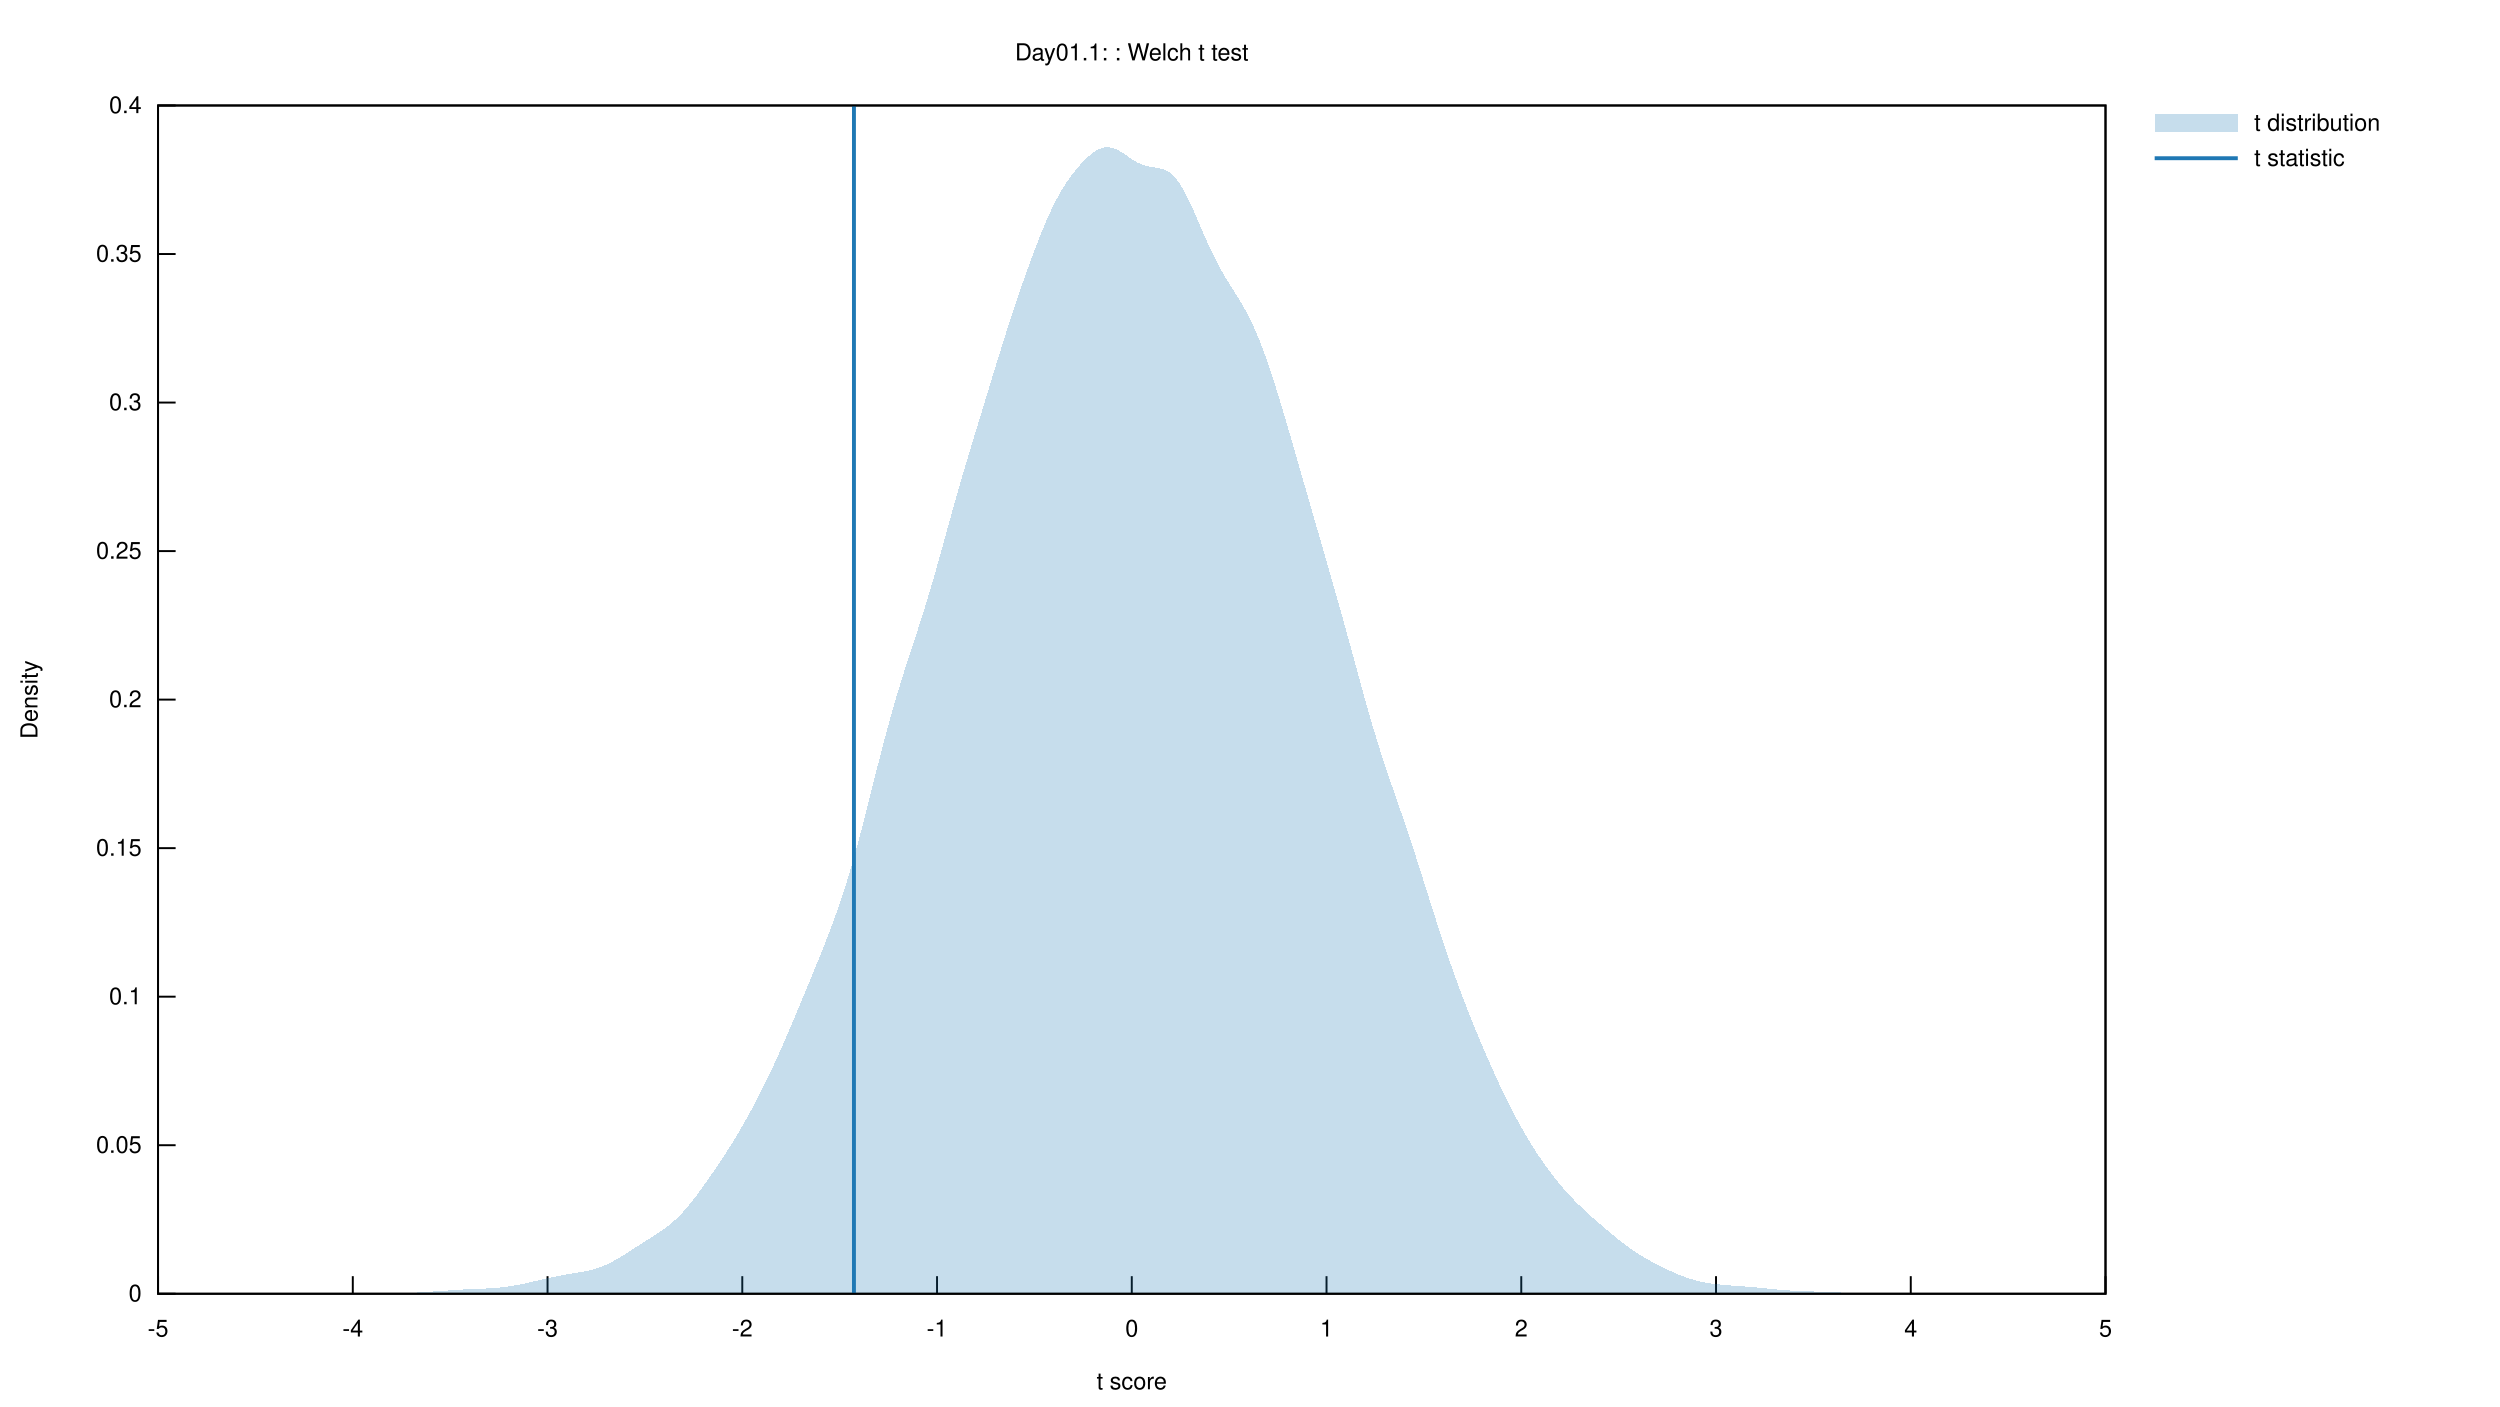
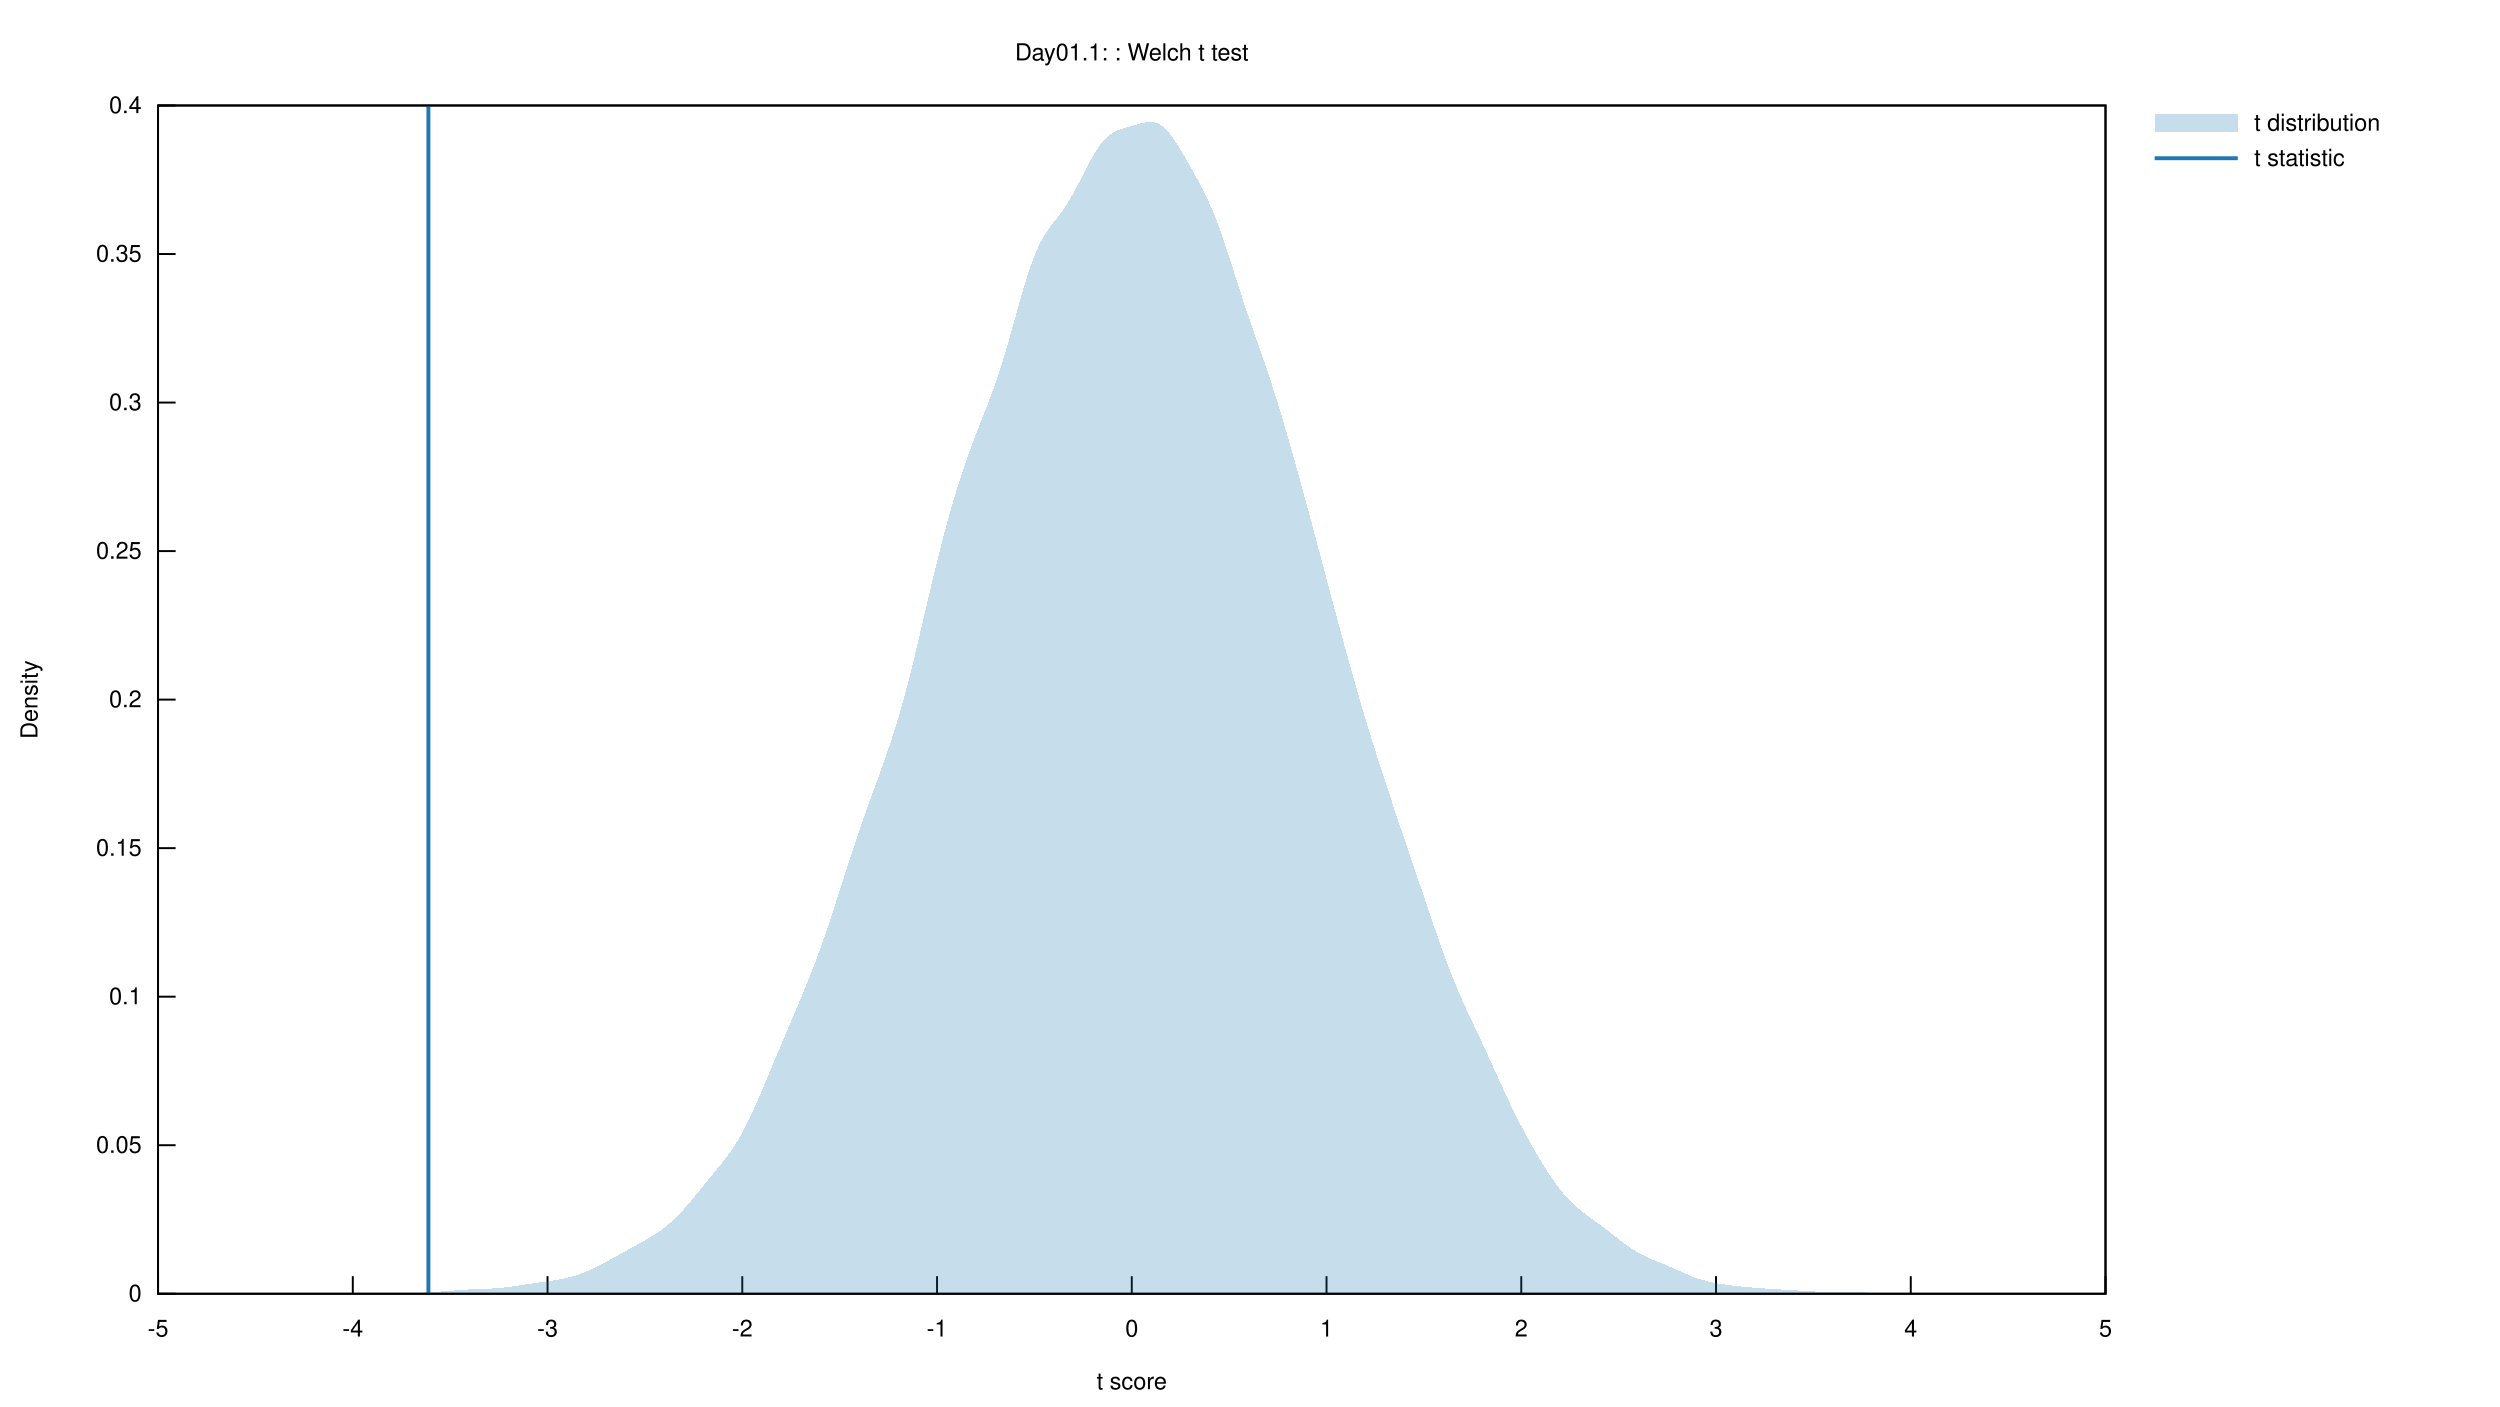
<svg xmlns="http://www.w3.org/2000/svg" xmlns:xlink="http://www.w3.org/1999/xlink" viewBox="0 0 1280 720">
  <g id="gnuplot_canvas">
    <rect x="0" y="0" width="1280" height="720" fill="none" />
    <defs>
      <circle id="gpDot" r="0.5" stroke-width="0.5" stroke="currentColor" />
      <path id="gpPt0" stroke-width="0.222" stroke="currentColor" d="M-1,0 h2 M0,-1 v2" />
      <path id="gpPt1" stroke-width="0.222" stroke="currentColor" d="M-1,-1 L1,1 M1,-1 L-1,1" />
      <path id="gpPt2" stroke-width="0.222" stroke="currentColor" d="M-1,0 L1,0 M0,-1 L0,1 M-1,-1 L1,1 M-1,1 L1,-1" />
      <rect id="gpPt3" stroke-width="0.222" stroke="currentColor" x="-1" y="-1" width="2" height="2" />
      <rect id="gpPt4" stroke-width="0.222" stroke="currentColor" fill="currentColor" x="-1" y="-1" width="2" height="2" />
      <circle id="gpPt5" stroke-width="0.222" stroke="currentColor" cx="0" cy="0" r="1" />
      <use xlink:href="#gpPt5" id="gpPt6" fill="currentColor" stroke="none" />
      <path id="gpPt7" stroke-width="0.222" stroke="currentColor" d="M0,-1.33 L-1.33,0.67 L1.33,0.67 z" />
      <use xlink:href="#gpPt7" id="gpPt8" fill="currentColor" stroke="none" />
      <use xlink:href="#gpPt7" id="gpPt9" stroke="currentColor" transform="rotate(180)" />
      <use xlink:href="#gpPt9" id="gpPt10" fill="currentColor" stroke="none" />
      <use xlink:href="#gpPt3" id="gpPt11" stroke="currentColor" transform="rotate(45)" />
      <use xlink:href="#gpPt11" id="gpPt12" fill="currentColor" stroke="none" />
      <path id="gpPt13" stroke-width="0.222" stroke="currentColor" d="M0,1.330 L1.265,0.411 L0.782,-1.067 L-0.782,-1.076 L-1.265,0.411 z" />
      <use xlink:href="#gpPt13" id="gpPt14" fill="currentColor" stroke="none" />
      <filter id="textbox" filterUnits="objectBoundingBox" x="0" y="0" height="1" width="1">
        <feFlood flood-color="white" flood-opacity="1" result="bgnd" />
        <feComposite in="SourceGraphic" in2="bgnd" operator="atop" />
      </filter>
      <filter id="greybox" filterUnits="objectBoundingBox" x="0" y="0" height="1" width="1">
        <feFlood flood-color="lightgrey" flood-opacity="1" result="grey" />
        <feComposite in="SourceGraphic" in2="grey" operator="atop" />
      </filter>
    </defs>
    <g fill="none" color="white" stroke="currentColor" stroke-width="1.00" stroke-linecap="butt" stroke-linejoin="miter">
</g>
    <g fill="none" color="black" stroke="currentColor" stroke-width="1.00" stroke-linecap="butt" stroke-linejoin="miter">
      <path stroke="black" d="M80.92,662.40 L89.92,662.40  " />
      <g transform="translate(72.53,666.30)" stroke="none" fill="black" font-family="Helvetica" font-size="12.00" text-anchor="end">
        <text>
          <tspan font-family="Helvetica"> 0</tspan>
        </text>
      </g>
    </g>
    <g fill="none" color="black" stroke="currentColor" stroke-width="1.00" stroke-linecap="butt" stroke-linejoin="miter">
      <path stroke="black" d="M80.92,586.35 L89.92,586.35  " />
      <g transform="translate(72.53,590.25)" stroke="none" fill="black" font-family="Helvetica" font-size="12.00" text-anchor="end">
        <text>
          <tspan font-family="Helvetica"> 0.05</tspan>
        </text>
      </g>
    </g>
    <g fill="none" color="black" stroke="currentColor" stroke-width="1.00" stroke-linecap="butt" stroke-linejoin="miter">
      <path stroke="black" d="M80.92,510.30 L89.92,510.30  " />
      <g transform="translate(72.53,514.20)" stroke="none" fill="black" font-family="Helvetica" font-size="12.00" text-anchor="end">
        <text>
          <tspan font-family="Helvetica"> 0.1</tspan>
        </text>
      </g>
    </g>
    <g fill="none" color="black" stroke="currentColor" stroke-width="1.00" stroke-linecap="butt" stroke-linejoin="miter">
      <path stroke="black" d="M80.92,434.25 L89.92,434.25  " />
      <g transform="translate(72.53,438.15)" stroke="none" fill="black" font-family="Helvetica" font-size="12.00" text-anchor="end">
        <text>
          <tspan font-family="Helvetica"> 0.15</tspan>
        </text>
      </g>
    </g>
    <g fill="none" color="black" stroke="currentColor" stroke-width="1.00" stroke-linecap="butt" stroke-linejoin="miter">
      <path stroke="black" d="M80.92,358.20 L89.92,358.20  " />
      <g transform="translate(72.53,362.10)" stroke="none" fill="black" font-family="Helvetica" font-size="12.00" text-anchor="end">
        <text>
          <tspan font-family="Helvetica"> 0.2</tspan>
        </text>
      </g>
    </g>
    <g fill="none" color="black" stroke="currentColor" stroke-width="1.00" stroke-linecap="butt" stroke-linejoin="miter">
      <path stroke="black" d="M80.92,282.16 L89.92,282.16  " />
      <g transform="translate(72.53,286.06)" stroke="none" fill="black" font-family="Helvetica" font-size="12.00" text-anchor="end">
        <text>
          <tspan font-family="Helvetica"> 0.25</tspan>
        </text>
      </g>
    </g>
    <g fill="none" color="black" stroke="currentColor" stroke-width="1.00" stroke-linecap="butt" stroke-linejoin="miter">
      <path stroke="black" d="M80.92,206.11 L89.92,206.11  " />
      <g transform="translate(72.53,210.01)" stroke="none" fill="black" font-family="Helvetica" font-size="12.00" text-anchor="end">
        <text>
          <tspan font-family="Helvetica"> 0.3</tspan>
        </text>
      </g>
    </g>
    <g fill="none" color="black" stroke="currentColor" stroke-width="1.00" stroke-linecap="butt" stroke-linejoin="miter">
      <path stroke="black" d="M80.92,130.06 L89.92,130.06  " />
      <g transform="translate(72.53,133.96)" stroke="none" fill="black" font-family="Helvetica" font-size="12.00" text-anchor="end">
        <text>
          <tspan font-family="Helvetica"> 0.35</tspan>
        </text>
      </g>
    </g>
    <g fill="none" color="black" stroke="currentColor" stroke-width="1.00" stroke-linecap="butt" stroke-linejoin="miter">
      <path stroke="black" d="M80.92,54.01 L89.92,54.01  " />
      <g transform="translate(72.53,57.91)" stroke="none" fill="black" font-family="Helvetica" font-size="12.00" text-anchor="end">
        <text>
          <tspan font-family="Helvetica"> 0.4</tspan>
        </text>
      </g>
    </g>
    <g fill="none" color="black" stroke="currentColor" stroke-width="1.00" stroke-linecap="butt" stroke-linejoin="miter">
      <path stroke="black" d="M80.92,662.40 L80.92,653.40  " />
      <g transform="translate(80.92,684.30)" stroke="none" fill="black" font-family="Helvetica" font-size="12.00" text-anchor="middle">
        <text>
          <tspan font-family="Helvetica">-5</tspan>
        </text>
      </g>
    </g>
    <g fill="none" color="black" stroke="currentColor" stroke-width="1.00" stroke-linecap="butt" stroke-linejoin="miter">
      <path stroke="black" d="M180.63,662.40 L180.63,653.40  " />
      <g transform="translate(180.63,684.30)" stroke="none" fill="black" font-family="Helvetica" font-size="12.00" text-anchor="middle">
        <text>
          <tspan font-family="Helvetica">-4</tspan>
        </text>
      </g>
    </g>
    <g fill="none" color="black" stroke="currentColor" stroke-width="1.00" stroke-linecap="butt" stroke-linejoin="miter">
      <path stroke="black" d="M280.34,662.40 L280.34,653.40  " />
      <g transform="translate(280.34,684.30)" stroke="none" fill="black" font-family="Helvetica" font-size="12.00" text-anchor="middle">
        <text>
          <tspan font-family="Helvetica">-3</tspan>
        </text>
      </g>
    </g>
    <g fill="none" color="black" stroke="currentColor" stroke-width="1.00" stroke-linecap="butt" stroke-linejoin="miter">
      <path stroke="black" d="M380.05,662.40 L380.05,653.40  " />
      <g transform="translate(380.05,684.30)" stroke="none" fill="black" font-family="Helvetica" font-size="12.00" text-anchor="middle">
        <text>
          <tspan font-family="Helvetica">-2</tspan>
        </text>
      </g>
    </g>
    <g fill="none" color="black" stroke="currentColor" stroke-width="1.00" stroke-linecap="butt" stroke-linejoin="miter">
      <path stroke="black" d="M479.76,662.40 L479.76,653.40  " />
      <g transform="translate(479.76,684.30)" stroke="none" fill="black" font-family="Helvetica" font-size="12.00" text-anchor="middle">
        <text>
          <tspan font-family="Helvetica">-1</tspan>
        </text>
      </g>
    </g>
    <g fill="none" color="black" stroke="currentColor" stroke-width="1.00" stroke-linecap="butt" stroke-linejoin="miter">
      <path stroke="black" d="M579.47,662.40 L579.47,653.40  " />
      <g transform="translate(579.47,684.30)" stroke="none" fill="black" font-family="Helvetica" font-size="12.00" text-anchor="middle">
        <text>
          <tspan font-family="Helvetica"> 0</tspan>
        </text>
      </g>
    </g>
    <g fill="none" color="black" stroke="currentColor" stroke-width="1.00" stroke-linecap="butt" stroke-linejoin="miter">
      <path stroke="black" d="M679.18,662.40 L679.18,653.40  " />
      <g transform="translate(679.18,684.30)" stroke="none" fill="black" font-family="Helvetica" font-size="12.00" text-anchor="middle">
        <text>
          <tspan font-family="Helvetica"> 1</tspan>
        </text>
      </g>
    </g>
    <g fill="none" color="black" stroke="currentColor" stroke-width="1.00" stroke-linecap="butt" stroke-linejoin="miter">
      <path stroke="black" d="M778.89,662.40 L778.89,653.40  " />
      <g transform="translate(778.89,684.30)" stroke="none" fill="black" font-family="Helvetica" font-size="12.00" text-anchor="middle">
        <text>
          <tspan font-family="Helvetica"> 2</tspan>
        </text>
      </g>
    </g>
    <g fill="none" color="black" stroke="currentColor" stroke-width="1.00" stroke-linecap="butt" stroke-linejoin="miter">
      <path stroke="black" d="M878.60,662.40 L878.60,653.40  " />
      <g transform="translate(878.60,684.30)" stroke="none" fill="black" font-family="Helvetica" font-size="12.00" text-anchor="middle">
        <text>
          <tspan font-family="Helvetica"> 3</tspan>
        </text>
      </g>
    </g>
    <g fill="none" color="black" stroke="currentColor" stroke-width="1.00" stroke-linecap="butt" stroke-linejoin="miter">
      <path stroke="black" d="M978.31,662.40 L978.31,653.40  " />
      <g transform="translate(978.31,684.30)" stroke="none" fill="black" font-family="Helvetica" font-size="12.00" text-anchor="middle">
        <text>
          <tspan font-family="Helvetica"> 4</tspan>
        </text>
      </g>
    </g>
    <g fill="none" color="black" stroke="currentColor" stroke-width="1.00" stroke-linecap="butt" stroke-linejoin="miter">
      <path stroke="black" d="M1078.02,662.40 L1078.02,653.40  " />
      <g transform="translate(1078.02,684.30)" stroke="none" fill="black" font-family="Helvetica" font-size="12.00" text-anchor="middle">
        <text>
          <tspan font-family="Helvetica"> 5</tspan>
        </text>
      </g>
    </g>
    <g fill="none" color="black" stroke="currentColor" stroke-width="1.00" stroke-linecap="butt" stroke-linejoin="miter">
</g>
    <g fill="none" color="black" stroke="currentColor" stroke-width="1.00" stroke-linecap="butt" stroke-linejoin="miter">
      <path stroke="black" d="M80.92,54.01 L80.92,662.40 L1078.02,662.40 L1078.02,54.01 L80.92,54.01 Z  " />
    </g>
    <g fill="none" color="black" stroke="currentColor" stroke-width="1.00" stroke-linecap="butt" stroke-linejoin="miter">
      <g transform="translate(19.18,358.21) rotate(270)" stroke="none" fill="black" font-family="Helvetica" font-size="12.00" text-anchor="middle">
        <text>
          <tspan font-family="Helvetica">Density</tspan>
        </text>
      </g>
    </g>
    <g fill="none" color="black" stroke="currentColor" stroke-width="1.00" stroke-linecap="butt" stroke-linejoin="miter">
      <g transform="translate(579.47,711.30)" stroke="none" fill="black" font-family="Helvetica" font-size="12.00" text-anchor="middle">
        <text>
          <tspan font-family="Helvetica">t score</tspan>
        </text>
      </g>
    </g>
    <g fill="none" color="black" stroke="currentColor" stroke-width="1.00" stroke-linecap="butt" stroke-linejoin="miter">
</g>
    <g id="gnuplot_plot_1">
      <g fill="none" color="black" stroke="currentColor" stroke-width="1.00" stroke-linecap="butt" stroke-linejoin="miter">
        <g transform="translate(1154.14,66.91)" stroke="none" fill="black" font-family="Helvetica" font-size="12.00" text-anchor="start">
          <text>
            <tspan font-family="Helvetica">t distribution</tspan>
          </text>
        </g>
      </g>
      <g fill="none" color="black" stroke="currentColor" stroke-width="1.00" stroke-linecap="butt" stroke-linejoin="miter">
        <g stroke="none" shape-rendering="crispEdges">
          <polygon fill="rgb( 31, 120, 180)" fill-opacity="0.25" points="1103.19,67.51 1145.75,67.51 1145.75,58.51 1103.19,58.51 " />
-           <polygon fill="rgb( 31, 120, 180)" fill-opacity="0.25" points="132.60,662.40 134.41,662.40 136.22,662.40 138.02,662.39 139.83,662.39 141.63,662.39 143.44,662.38 145.25,662.38 147.05,662.37 148.86,662.36 150.66,662.35 152.47,662.34 154.28,662.33 156.08,662.32 157.89,662.31 159.69,662.30 161.50,662.29 163.31,662.28 165.11,662.28 166.92,662.28 168.72,662.29 170.53,662.29 172.33,662.30 174.14,662.31 175.95,662.31 177.75,662.32 179.56,662.32 181.36,662.33 183.17,662.33 184.98,662.33 186.78,662.33 188.59,662.33 190.39,662.32 192.20,662.32 194.01,662.31 195.81,662.30 197.62,662.28 199.42,662.26 201.23,662.23 203.04,662.19 204.84,662.14 206.65,662.08 208.45,662.00 210.26,661.92 212.07,661.83 213.87,661.74 215.68,661.63 217.48,661.53 219.29,661.42 221.10,661.30 222.90,661.18 224.71,661.06 226.51,660.94 228.32,660.81 230.12,660.68 231.93,660.56 233.74,660.43 235.54,660.32 237.35,660.21 239.15,660.11 240.96,660.03 242.77,659.95 244.57,659.88 246.38,659.81 248.18,659.73 249.99,659.64 251.80,659.53 253.60,659.40 255.41,659.25 257.21,659.06 259.02,658.83 260.83,658.58 262.63,658.29 264.44,657.97 266.24,657.63 268.05,657.26 269.86,656.87 271.66,656.47 273.47,656.05 275.27,655.63 277.08,655.21 278.89,654.79 280.69,654.38 282.50,653.98 284.30,653.61 286.11,653.25 287.91,652.91 289.72,652.58 291.53,652.28 293.33,651.98 295.14,651.68 296.94,651.37 298.75,651.04 300.56,650.68 302.36,650.26 304.17,649.78 305.97,649.22 307.78,648.58 309.59,647.86 311.39,647.04 313.20,646.14 315.00,645.17 316.81,644.13 318.62,643.04 320.42,641.90 322.23,640.75 324.03,639.58 325.84,638.41 327.65,637.25 329.45,636.09 331.26,634.95 333.06,633.80 334.87,632.65 336.68,631.47 338.48,630.25 340.29,628.97 342.09,627.61 343.90,626.14 345.70,624.55 347.51,622.83 349.32,620.96 351.12,618.96 352.93,616.82 354.73,614.56 356.54,612.19 358.35,609.74 360.15,607.23 361.96,604.67 363.76,602.07 365.57,599.44 367.38,596.78 369.18,594.09 370.99,591.34 372.79,588.54 374.60,585.68 376.41,582.74 378.21,579.73 380.02,576.64 381.82,573.47 383.63,570.22 385.44,566.89 387.24,563.48 389.05,559.98 390.85,556.40 392.66,552.72 394.47,548.95 396.27,545.08 398.08,541.11 399.88,537.06 401.69,532.94 403.49,528.75 405.30,524.51 407.11,520.22 408.91,515.91 410.72,511.58 412.52,507.23 414.33,502.87 416.14,498.49 417.94,494.08 419.75,489.63 421.55,485.12 423.36,480.53 425.17,475.82 426.97,470.97 428.78,465.92 430.58,460.66 432.39,455.14 434.20,449.35 436.00,443.27 437.81,436.92 439.61,430.31 441.42,423.47 443.23,416.45 445.03,409.32 446.84,402.12 448.64,394.94 450.45,387.84 452.26,380.86 454.06,374.06 455.87,367.48 457.67,361.12 459.48,354.99 461.29,349.07 463.09,343.33 464.90,337.73 466.70,332.21 468.51,326.71 470.31,321.16 472.12,315.52 473.93,309.73 475.73,303.77 477.54,297.64 479.34,291.34 481.15,284.90 482.96,278.38 484.76,271.83 486.57,265.29 488.37,258.82 490.18,252.44 491.99,246.18 493.79,240.03 495.60,233.98 497.40,228.00 499.21,222.07 501.02,216.16 502.82,210.25 504.63,204.34 506.43,198.42 508.24,192.50 510.05,186.61 511.85,180.77 513.66,174.99 515.46,169.29 517.27,163.69 519.08,158.20 520.88,152.81 522.69,147.53 524.49,142.35 526.30,137.29 528.10,132.33 529.91,127.50 531.72,122.82 533.52,118.29 535.33,113.97 537.13,109.87 538.94,106.01 540.75,102.42 542.55,99.10 544.36,96.05 546.16,93.25 547.97,90.66 549.78,88.27 551.58,86.05 553.39,83.98 555.19,82.07 557.00,80.33 558.81,78.79 560.61,77.48 562.42,76.45 564.22,75.75 566.03,75.39 567.84,75.39 569.64,75.74 571.45,76.40 573.25,77.33 575.06,78.45 576.87,79.67 578.67,80.91 580.48,82.09 582.28,83.14 584.09,84.01 585.89,84.68 587.70,85.16 589.51,85.49 591.31,85.75 593.12,86.03 594.92,86.44 596.73,87.10 598.54,88.11 600.34,89.56 602.15,91.49 603.95,93.94 605.76,96.88 607.57,100.25 609.37,103.99 611.18,107.99 612.98,112.16 614.79,116.38 616.60,120.56 618.40,124.62 620.21,128.52 622.01,132.21 623.82,135.68 625.63,138.95 627.43,142.05 629.24,145.01 631.04,147.89 632.85,150.77 634.66,153.69 636.46,156.75 638.27,160.00 640.07,163.49 641.88,167.29 643.68,171.40 645.49,175.86 647.30,180.64 649.10,185.73 650.91,191.11 652.71,196.72 654.52,202.52 656.33,208.48 658.13,214.56 659.94,220.72 661.74,226.94 663.55,233.19 665.36,239.46 667.16,245.73 668.97,252.00 670.77,258.27 672.58,264.52 674.39,270.76 676.19,277.00 678.00,283.24 679.80,289.50 681.61,295.78 683.42,302.10 685.22,308.48 687.03,314.91 688.83,321.42 690.64,327.98 692.45,334.59 694.25,341.23 696.06,347.85 697.86,354.41 699.67,360.87 701.47,367.20 703.28,373.35 705.09,379.30 706.89,385.05 708.70,390.61 710.50,396.01 712.31,401.29 714.12,406.50 715.92,411.70 717.73,416.93 719.53,422.22 721.34,427.60 723.15,433.07 724.95,438.64 726.76,444.28 728.56,449.98 730.37,455.71 732.18,461.43 733.98,467.12 735.79,472.76 737.59,478.31 739.40,483.77 741.21,489.11 743.01,494.34 744.82,499.44 746.62,504.42 748.43,509.27 750.24,514.01 752.04,518.64 753.85,523.17 755.65,527.60 757.46,531.95 759.26,536.22 761.07,540.42 762.88,544.55 764.68,548.60 766.49,552.56 768.29,556.44 770.10,560.23 771.91,563.92 773.71,567.50 775.52,570.98 777.32,574.35 779.13,577.61 780.94,580.76 782.74,583.80 784.55,586.74 786.35,589.57 788.16,592.30 789.97,594.93 791.77,597.47 793.58,599.92 795.38,602.29 797.19,604.57 799.00,606.76 800.80,608.88 802.61,610.91 804.41,612.87 806.22,614.75 808.03,616.55 809.83,618.30 811.64,619.99 813.44,621.64 815.25,623.26 817.06,624.85 818.86,626.42 820.67,627.98 822.47,629.52 824.28,631.04 826.08,632.54 827.89,634.01 829.70,635.44 831.50,636.83 833.31,638.17 835.11,639.46 836.92,640.71 838.73,641.89 840.53,643.03 842.34,644.11 844.14,645.15 845.95,646.14 847.76,647.10 849.56,648.03 851.37,648.92 853.17,649.79 854.98,650.63 856.79,651.44 858.59,652.22 860.40,652.96 862.20,653.65 864.01,654.28 865.82,654.87 867.62,655.39 869.43,655.86 871.23,656.27 873.04,656.63 874.85,656.94 876.65,657.21 878.46,657.44 880.26,657.65 882.07,657.82 883.87,657.98 885.68,658.13 887.49,658.26 889.29,658.39 891.10,658.52 892.90,658.65 894.71,658.78 896.52,658.93 898.32,659.08 900.13,659.25 901.93,659.42 903.74,659.60 905.55,659.78 907.35,659.97 909.16,660.14 910.96,660.31 912.77,660.47 914.58,660.61 916.38,660.74 918.19,660.85 919.99,660.94 921.80,661.02 923.61,661.09 925.41,661.15 927.22,661.20 929.02,661.26 930.83,661.32 932.64,661.38 934.44,661.44 936.25,661.51 938.05,661.58 939.86,661.65 941.66,661.72 943.47,661.78 945.28,661.84 947.08,661.89 948.89,661.94 950.69,661.98 952.50,662.02 954.31,662.05 956.11,662.08 957.92,662.10 959.72,662.11 961.53,662.13 963.34,662.14 965.14,662.15 966.95,662.15 968.75,662.16 970.56,662.17 972.37,662.18 974.17,662.19 975.98,662.21 977.78,662.22 979.59,662.24 981.40,662.26 983.20,662.27 985.01,662.29 986.81,662.30 988.62,662.31 990.43,662.32 992.23,662.33 994.04,662.33 995.84,662.33 997.65,662.34 999.45,662.34 1001.26,662.34 1003.07,662.34 1004.87,662.34 1006.68,662.35 1008.48,662.35 1010.29,662.36 1012.10,662.36 1013.90,662.37 1015.71,662.38 1017.51,662.38 1019.32,662.39 1021.13,662.39 1022.93,662.39 1024.74,662.39 1026.54,662.40 1028.35,662.40 1030.16,662.40 1031.96,662.40 1033.77,662.40 1033.77,662.40 1031.96,662.40 1030.16,662.40 1028.35,662.40 1026.54,662.40 1024.74,662.40 1022.93,662.40 1021.13,662.40 1019.32,662.40 1017.51,662.40 1015.71,662.40 1013.90,662.40 1012.10,662.40 1010.29,662.40 1008.48,662.40 1006.68,662.40 1004.87,662.40 1003.07,662.40 1001.26,662.40 999.45,662.40 997.65,662.40 995.84,662.40 994.04,662.40 992.23,662.40 990.43,662.40 988.62,662.40 986.81,662.40 985.01,662.40 983.20,662.40 981.40,662.40 979.59,662.40 977.78,662.40 975.98,662.40 974.17,662.40 972.37,662.40 970.56,662.40 968.75,662.40 966.95,662.40 965.14,662.40 963.34,662.40 961.53,662.40 959.72,662.40 957.92,662.40 956.11,662.40 954.31,662.40 952.50,662.40 950.69,662.40 948.89,662.40 947.08,662.40 945.28,662.40 943.47,662.40 941.66,662.40 939.86,662.40 938.05,662.40 936.25,662.40 934.44,662.40 932.64,662.40 930.83,662.40 929.02,662.40 927.22,662.40 925.41,662.40 923.61,662.40 921.80,662.40 919.99,662.40 918.19,662.40 916.38,662.40 914.58,662.40 912.77,662.40 910.96,662.40 909.16,662.40 907.35,662.40 905.55,662.40 903.74,662.40 901.93,662.40 900.13,662.40 898.32,662.40 896.52,662.40 894.71,662.40 892.90,662.40 891.10,662.40 889.29,662.40 887.49,662.40 885.68,662.40 883.87,662.40 882.07,662.40 880.26,662.40 878.46,662.40 876.65,662.40 874.85,662.40 873.04,662.40 871.23,662.40 869.43,662.40 867.62,662.40 865.82,662.40 864.01,662.40 862.20,662.40 860.40,662.40 858.59,662.40 856.79,662.40 854.98,662.40 853.17,662.40 851.37,662.40 849.56,662.40 847.76,662.40 845.95,662.40 844.14,662.40 842.34,662.40 840.53,662.40 838.73,662.40 836.92,662.40 835.11,662.40 833.31,662.40 831.50,662.40 829.70,662.40 827.89,662.40 826.08,662.40 824.28,662.40 822.47,662.40 820.67,662.40 818.86,662.40 817.06,662.40 815.25,662.40 813.44,662.40 811.64,662.40 809.83,662.40 808.03,662.40 806.22,662.40 804.41,662.40 802.61,662.40 800.80,662.40 799.00,662.40 797.19,662.40 795.38,662.40 793.58,662.40 791.77,662.40 789.97,662.40 788.16,662.40 786.35,662.40 784.55,662.40 782.74,662.40 780.94,662.40 779.13,662.40 777.32,662.40 775.52,662.40 773.71,662.40 771.91,662.40 770.10,662.40 768.29,662.40 766.49,662.40 764.68,662.40 762.88,662.40 761.07,662.40 759.26,662.40 757.46,662.40 755.65,662.40 753.85,662.40 752.04,662.40 750.24,662.40 748.43,662.40 746.62,662.40 744.82,662.40 743.01,662.40 741.21,662.40 739.40,662.40 737.59,662.40 735.79,662.40 733.98,662.40 732.18,662.40 730.37,662.40 728.56,662.40 726.76,662.40 724.95,662.40 723.15,662.40 721.34,662.40 719.53,662.40 717.73,662.40 715.92,662.40 714.12,662.40 712.31,662.40 710.50,662.40 708.70,662.40 706.89,662.40 705.09,662.40 703.28,662.40 701.47,662.40 699.67,662.40 697.86,662.40 696.06,662.40 694.25,662.40 692.45,662.40 690.64,662.40 688.83,662.40 687.03,662.40 685.22,662.40 683.42,662.40 681.61,662.40 679.80,662.40 678.00,662.40 676.19,662.40 674.39,662.40 672.58,662.40 670.77,662.40 668.97,662.40 667.16,662.40 665.36,662.40 663.55,662.40 661.74,662.40 659.94,662.40 658.13,662.40 656.33,662.40 654.52,662.40 652.71,662.40 650.91,662.40 649.10,662.40 647.30,662.40 645.49,662.40 643.68,662.40 641.88,662.40 640.07,662.40 638.27,662.40 636.46,662.40 634.66,662.40 632.85,662.40 631.04,662.40 629.24,662.40 627.43,662.40 625.63,662.40 623.82,662.40 622.01,662.40 620.21,662.40 618.40,662.40 616.60,662.40 614.79,662.40 612.98,662.40 611.18,662.40 609.37,662.40 607.57,662.40 605.76,662.40 603.95,662.40 602.15,662.40 600.34,662.40 598.54,662.40 596.73,662.40 594.92,662.40 593.12,662.40 591.31,662.40 589.51,662.40 587.70,662.40 585.89,662.40 584.09,662.40 582.28,662.40 580.48,662.40 578.67,662.40 576.87,662.40 575.06,662.40 573.25,662.40 571.45,662.40 569.64,662.40 567.84,662.40 566.03,662.40 564.22,662.40 562.42,662.40 560.61,662.40 558.81,662.40 557.00,662.40 555.19,662.40 553.39,662.40 551.58,662.40 549.78,662.40 547.97,662.40 546.16,662.40 544.36,662.40 542.55,662.40 540.75,662.40 538.94,662.40 537.13,662.40 535.33,662.40 533.52,662.40 531.72,662.40 529.91,662.40 528.10,662.40 526.30,662.40 524.49,662.40 522.69,662.40 520.88,662.40 519.08,662.40 517.27,662.40 515.46,662.40 513.66,662.40 511.85,662.40 510.05,662.40 508.24,662.40 506.43,662.40 504.63,662.40 502.82,662.40 501.02,662.40 499.21,662.40 497.40,662.40 495.60,662.40 493.79,662.40 491.99,662.40 490.18,662.40 488.37,662.40 486.57,662.40 484.76,662.40 482.96,662.40 481.15,662.40 479.34,662.40 477.54,662.40 475.73,662.40 473.93,662.40 472.12,662.40 470.31,662.40 468.51,662.40 466.70,662.40 464.90,662.40 463.09,662.40 461.29,662.40 459.48,662.40 457.67,662.40 455.87,662.40 454.06,662.40 452.26,662.40 450.45,662.40 448.64,662.40 446.84,662.40 445.03,662.40 443.23,662.40 441.42,662.40 439.61,662.40 437.81,662.40 436.00,662.40 434.20,662.40 432.39,662.40 430.58,662.40 428.78,662.40 426.97,662.40 425.17,662.40 423.36,662.40 421.55,662.40 419.75,662.40 417.94,662.40 416.14,662.40 414.33,662.40 412.52,662.40 410.72,662.40 408.91,662.40 407.11,662.40 405.30,662.40 403.49,662.40 401.69,662.40 399.88,662.40 398.08,662.40 396.27,662.40 394.47,662.40 392.66,662.40 390.85,662.40 389.05,662.40 387.24,662.40 385.44,662.40 383.63,662.40 381.82,662.40 380.02,662.40 378.21,662.40 376.41,662.40 374.60,662.40 372.79,662.40 370.99,662.40 369.18,662.40 367.38,662.40 365.57,662.40 363.76,662.40 361.96,662.40 360.15,662.40 358.35,662.40 356.54,662.40 354.73,662.40 352.93,662.40 351.12,662.40 349.32,662.40 347.51,662.40 345.70,662.40 343.90,662.40 342.09,662.40 340.29,662.40 338.48,662.40 336.68,662.40 334.87,662.40 333.06,662.40 331.26,662.40 329.45,662.40 327.65,662.40 325.84,662.40 324.03,662.40 322.23,662.40 320.42,662.40 318.62,662.40 316.81,662.40 315.00,662.40 313.20,662.40 311.39,662.40 309.59,662.40 307.78,662.40 305.97,662.40 304.17,662.40 302.36,662.40 300.56,662.40 298.75,662.40 296.94,662.40 295.14,662.40 293.33,662.40 291.53,662.40 289.72,662.40 287.91,662.40 286.11,662.40 284.30,662.40 282.50,662.40 280.69,662.40 278.89,662.40 277.08,662.40 275.27,662.40 273.47,662.40 271.66,662.40 269.86,662.40 268.05,662.40 266.24,662.40 264.44,662.40 262.63,662.40 260.83,662.40 259.02,662.40 257.21,662.40 255.41,662.40 253.60,662.40 251.80,662.40 249.99,662.40 248.18,662.40 246.38,662.40 244.57,662.40 242.77,662.40 240.96,662.40 239.15,662.40 237.35,662.40 235.54,662.40 233.74,662.40 231.93,662.40 230.12,662.40 228.32,662.40 226.51,662.40 224.71,662.40 222.90,662.40 221.10,662.40 219.29,662.40 217.48,662.40 215.68,662.40 213.87,662.40 212.07,662.40 210.26,662.40 208.45,662.40 206.65,662.40 204.84,662.40 203.04,662.40 201.23,662.40 199.42,662.40 197.62,662.40 195.81,662.40 194.01,662.40 192.20,662.40 190.39,662.40 188.59,662.40 186.78,662.40 184.98,662.40 183.17,662.40 181.36,662.40 179.56,662.40 177.75,662.40 175.95,662.40 174.14,662.40 172.33,662.40 170.53,662.40 168.72,662.40 166.92,662.40 165.11,662.40 163.31,662.40 161.50,662.40 159.69,662.40 157.89,662.40 156.08,662.40 154.28,662.40 152.47,662.40 150.66,662.40 148.86,662.40 147.05,662.40 145.25,662.40 143.44,662.40 141.63,662.40 139.83,662.40 138.02,662.40 136.22,662.40 134.41,662.40 132.60,662.40 " />
+           <polygon fill="rgb( 31, 120, 180)" fill-opacity="0.25" points="149.01,662.40 150.76,662.40 152.52,662.40 154.27,662.40 156.03,662.39 157.78,662.39 159.54,662.38 161.29,662.38 163.05,662.37 164.80,662.36 166.56,662.35 168.31,662.34 170.07,662.32 171.82,662.31 173.58,662.29 175.33,662.27 177.09,662.25 178.84,662.23 180.60,662.21 182.35,662.20 184.11,662.18 185.86,662.16 187.62,662.14 189.37,662.13 191.13,662.11 192.88,662.10 194.64,662.09 196.39,662.07 198.15,662.06 199.90,662.05 201.66,662.04 203.41,662.03 205.17,662.02 206.92,662.00 208.68,661.98 210.43,661.95 212.19,661.91 213.94,661.87 215.70,661.81 217.45,661.75 219.21,661.67 220.96,661.58 222.72,661.47 224.47,661.35 226.23,661.22 227.98,661.09 229.74,660.94 231.49,660.80 233.25,660.66 235.00,660.53 236.76,660.40 238.51,660.29 240.27,660.20 242.02,660.11 243.78,660.04 245.53,659.98 247.29,659.92 249.04,659.86 250.80,659.78 252.55,659.69 254.31,659.57 256.06,659.43 257.82,659.25 259.57,659.05 261.33,658.82 263.08,658.58 264.84,658.31 266.59,658.04 268.35,657.76 270.10,657.49 271.86,657.22 273.62,656.96 275.37,656.71 277.13,656.46 278.88,656.22 280.64,655.97 282.39,655.71 284.15,655.44 285.90,655.14 287.66,654.82 289.41,654.45 291.17,654.03 292.92,653.57 294.68,653.05 296.43,652.47 298.19,651.83 299.94,651.13 301.70,650.38 303.45,649.58 305.21,648.74 306.96,647.86 308.72,646.94 310.47,646.00 312.23,645.05 313.98,644.08 315.74,643.10 317.49,642.11 319.25,641.13 321.00,640.15 322.76,639.18 324.51,638.21 326.27,637.24 328.02,636.27 329.78,635.29 331.53,634.28 333.29,633.24 335.04,632.15 336.80,630.99 338.55,629.76 340.31,628.43 342.06,627.01 343.82,625.49 345.57,623.85 347.33,622.11 349.08,620.27 350.84,618.33 352.59,616.30 354.35,614.22 356.10,612.08 357.86,609.92 359.61,607.74 361.37,605.58 363.12,603.42 364.88,601.29 366.63,599.15 368.39,597.00 370.14,594.80 371.90,592.52 373.65,590.11 375.41,587.54 377.16,584.78 378.92,581.81 380.67,578.61 382.43,575.19 384.18,571.57 385.94,567.77 387.69,563.83 389.45,559.78 391.20,555.66 392.96,551.50 394.71,547.32 396.47,543.14 398.22,538.96 399.98,534.80 401.73,530.65 403.49,526.52 405.24,522.39 407.00,518.25 408.75,514.09 410.51,509.90 412.26,505.65 414.02,501.32 415.77,496.88 417.53,492.31 419.28,487.59 421.04,482.71 422.79,477.67 424.55,472.48 426.30,467.16 428.06,461.74 429.81,456.27 431.57,450.77 433.32,445.29 435.08,439.86 436.83,434.51 438.59,429.25 440.34,424.09 442.10,419.03 443.85,414.07 445.61,409.19 447.36,404.36 449.12,399.55 450.87,394.72 452.63,389.82 454.38,384.80 456.14,379.60 457.89,374.17 459.65,368.47 461.40,362.46 463.16,356.13 464.91,349.49 466.67,342.55 468.42,335.36 470.18,327.99 471.93,320.50 473.69,312.96 475.44,305.45 477.20,298.04 478.95,290.78 480.71,283.71 482.46,276.86 484.22,270.24 485.97,263.87 487.73,257.75 489.48,251.87 491.24,246.24 492.99,240.84 494.75,235.68 496.50,230.74 498.26,226.00 500.01,221.41 501.77,216.94 503.52,212.51 505.28,208.05 507.03,203.47 508.79,198.71 510.54,193.68 512.30,188.36 514.05,182.71 515.81,176.77 517.56,170.60 519.32,164.29 521.07,157.95 522.83,151.72 524.58,145.74 526.34,140.14 528.09,135.02 529.85,130.43 531.60,126.41 533.36,122.92 535.11,119.90 536.87,117.26 538.62,114.86 540.38,112.59 542.13,110.32 543.89,107.94 545.64,105.39 547.40,102.61 549.15,99.60 550.91,96.39 552.66,93.02 554.42,89.58 556.17,86.15 557.93,82.83 559.68,79.69 561.44,76.82 563.19,74.28 564.95,72.10 566.70,70.30 568.46,68.85 570.21,67.72 571.97,66.85 573.72,66.17 575.48,65.61 577.23,65.11 578.99,64.62 580.74,64.12 582.50,63.61 584.25,63.12 586.01,62.72 587.76,62.47 589.52,62.44 591.27,62.72 593.03,63.36 594.78,64.41 596.54,65.86 598.29,67.71 600.05,69.92 601.80,72.43 603.56,75.17 605.31,78.08 607.07,81.09 608.82,84.16 610.58,87.28 612.33,90.44 614.09,93.68 615.84,97.05 617.60,100.60 619.35,104.39 621.11,108.47 622.86,112.86 624.62,117.56 626.37,122.56 628.13,127.80 629.88,133.21 631.64,138.72 633.39,144.24 635.15,149.72 636.90,155.10 638.66,160.35 640.41,165.49 642.17,170.54 643.92,175.54 645.68,180.54 647.43,185.60 649.19,190.77 650.94,196.08 652.70,201.55 654.45,207.19 656.21,212.98 657.96,218.91 659.72,224.95 661.47,231.09 663.23,237.31 664.98,243.61 666.74,249.97 668.49,256.39 670.25,262.87 672.00,269.40 673.76,275.97 675.51,282.57 677.27,289.18 679.02,295.79 680.78,302.38 682.53,308.94 684.29,315.47 686.04,321.95 687.80,328.39 689.55,334.77 691.31,341.09 693.06,347.33 694.82,353.49 696.57,359.54 698.33,365.48 700.08,371.30 701.84,377.01 703.59,382.61 705.35,388.12 707.10,393.56 708.86,398.95 710.61,404.29 712.37,409.61 714.12,414.89 715.88,420.16 717.63,425.39 719.39,430.60 721.14,435.79 722.90,440.96 724.66,446.11 726.41,451.27 728.17,456.42 729.92,461.59 731.68,466.75 733.43,471.90 735.19,477.01 736.94,482.05 738.70,486.98 740.45,491.79 742.21,496.44 743.96,500.92 745.72,505.21 747.47,509.34 749.23,513.32 750.98,517.17 752.74,520.94 754.49,524.66 756.25,528.37 758.00,532.09 759.76,535.86 761.51,539.66 763.27,543.51 765.02,547.39 766.78,551.27 768.53,555.14 770.29,558.96 772.04,562.72 773.80,566.39 775.55,569.97 777.31,573.45 779.06,576.84 780.82,580.14 782.57,583.36 784.33,586.50 786.08,589.57 787.84,592.57 789.59,595.48 791.35,598.31 793.10,601.03 794.86,603.64 796.61,606.12 798.37,608.45 800.12,610.64 801.88,612.67 803.63,614.55 805.39,616.29 807.14,617.90 808.90,619.40 810.65,620.81 812.41,622.16 814.16,623.45 815.92,624.73 817.67,626.00 819.43,627.28 821.18,628.59 822.94,629.92 824.69,631.27 826.45,632.63 828.20,634.00 829.96,635.36 831.71,636.69 833.47,637.97 835.22,639.18 836.98,640.31 838.73,641.36 840.49,642.32 842.24,643.19 844.00,644.00 845.75,644.75 847.51,645.47 849.26,646.17 851.02,646.88 852.77,647.60 854.53,648.34 856.28,649.11 858.04,649.89 859.79,650.69 861.55,651.48 863.30,652.24 865.06,652.98 866.81,653.68 868.57,654.32 870.32,654.91 872.08,655.44 873.83,655.91 875.59,656.33 877.34,656.71 879.10,657.04 880.85,657.34 882.61,657.61 884.36,657.86 886.12,658.08 887.87,658.29 889.63,658.49 891.38,658.67 893.14,658.85 894.89,659.01 896.65,659.17 898.40,659.32 900.16,659.46 901.91,659.59 903.67,659.72 905.42,659.84 907.18,659.95 908.93,660.05 910.69,660.15 912.44,660.25 914.20,660.35 915.95,660.45 917.71,660.55 919.46,660.66 921.22,660.77 922.97,660.87 924.73,660.98 926.48,661.09 928.24,661.19 929.99,661.29 931.75,661.37 933.50,661.45 935.26,661.51 937.01,661.56 938.77,661.61 940.52,661.64 942.28,661.66 944.03,661.68 945.79,661.70 947.54,661.71 949.30,661.72 951.05,661.73 952.81,661.74 954.56,661.75 956.32,661.76 958.07,661.78 959.83,661.80 961.58,661.82 963.34,661.84 965.09,661.87 966.85,661.90 968.60,661.93 970.36,661.95 972.11,661.98 973.87,662.01 975.62,662.03 977.38,662.05 979.13,662.08 980.89,662.10 982.64,662.12 984.40,662.14 986.15,662.16 987.91,662.17 989.66,662.19 991.42,662.21 993.17,662.23 994.93,662.25 996.68,662.27 998.44,662.29 1000.19,662.30 1001.95,662.32 1003.70,662.33 1005.46,662.35 1007.21,662.36 1008.97,662.37 1010.72,662.38 1012.48,662.38 1014.23,662.39 1015.99,662.39 1017.74,662.39 1019.50,662.40 1021.25,662.40 1023.01,662.40 1024.76,662.40 1024.76,662.40 1023.01,662.40 1021.25,662.40 1019.50,662.40 1017.74,662.40 1015.99,662.40 1014.23,662.40 1012.48,662.40 1010.72,662.40 1008.97,662.40 1007.21,662.40 1005.46,662.40 1003.70,662.40 1001.95,662.40 1000.19,662.40 998.44,662.40 996.68,662.40 994.93,662.40 993.17,662.40 991.42,662.40 989.66,662.40 987.91,662.40 986.15,662.40 984.40,662.40 982.64,662.40 980.89,662.40 979.13,662.40 977.38,662.40 975.62,662.40 973.87,662.40 972.11,662.40 970.36,662.40 968.60,662.40 966.85,662.40 965.09,662.40 963.34,662.40 961.58,662.40 959.83,662.40 958.07,662.40 956.32,662.40 954.56,662.40 952.81,662.40 951.05,662.40 949.30,662.40 947.54,662.40 945.79,662.40 944.03,662.40 942.28,662.40 940.52,662.40 938.77,662.40 937.01,662.40 935.26,662.40 933.50,662.40 931.75,662.40 929.99,662.40 928.24,662.40 926.48,662.40 924.73,662.40 922.97,662.40 921.22,662.40 919.46,662.40 917.71,662.40 915.95,662.40 914.20,662.40 912.44,662.40 910.69,662.40 908.93,662.40 907.18,662.40 905.42,662.40 903.67,662.40 901.91,662.40 900.16,662.40 898.40,662.40 896.65,662.40 894.89,662.40 893.14,662.40 891.38,662.40 889.63,662.40 887.87,662.40 886.12,662.40 884.36,662.40 882.61,662.40 880.85,662.40 879.10,662.40 877.34,662.40 875.59,662.40 873.83,662.40 872.08,662.40 870.32,662.40 868.57,662.40 866.81,662.40 865.06,662.40 863.30,662.40 861.55,662.40 859.79,662.40 858.04,662.40 856.28,662.40 854.53,662.40 852.77,662.40 851.02,662.40 849.26,662.40 847.51,662.40 845.75,662.40 844.00,662.40 842.24,662.40 840.49,662.40 838.73,662.40 836.98,662.40 835.22,662.40 833.47,662.40 831.71,662.40 829.96,662.40 828.20,662.40 826.45,662.40 824.69,662.40 822.94,662.40 821.18,662.40 819.43,662.40 817.67,662.40 815.92,662.40 814.16,662.40 812.41,662.40 810.65,662.40 808.90,662.40 807.14,662.40 805.39,662.40 803.63,662.40 801.88,662.40 800.12,662.40 798.37,662.40 796.61,662.40 794.86,662.40 793.10,662.40 791.35,662.40 789.59,662.40 787.84,662.40 786.08,662.40 784.33,662.40 782.57,662.40 780.82,662.40 779.06,662.40 777.31,662.40 775.55,662.40 773.80,662.40 772.04,662.40 770.29,662.40 768.53,662.40 766.78,662.40 765.02,662.40 763.27,662.40 761.51,662.40 759.76,662.40 758.00,662.40 756.25,662.40 754.49,662.40 752.74,662.40 750.98,662.40 749.23,662.40 747.47,662.40 745.72,662.40 743.96,662.40 742.21,662.40 740.45,662.40 738.70,662.40 736.94,662.40 735.19,662.40 733.43,662.40 731.68,662.40 729.92,662.40 728.17,662.40 726.41,662.40 724.66,662.40 722.90,662.40 721.14,662.40 719.39,662.40 717.63,662.40 715.88,662.40 714.12,662.40 712.37,662.40 710.61,662.40 708.86,662.40 707.10,662.40 705.35,662.40 703.59,662.40 701.84,662.40 700.08,662.40 698.33,662.40 696.57,662.40 694.82,662.40 693.06,662.40 691.31,662.40 689.55,662.40 687.80,662.40 686.04,662.40 684.29,662.40 682.53,662.40 680.78,662.40 679.02,662.40 677.27,662.40 675.51,662.40 673.76,662.40 672.00,662.40 670.25,662.40 668.49,662.40 666.74,662.40 664.98,662.40 663.23,662.40 661.47,662.40 659.72,662.40 657.96,662.40 656.21,662.40 654.45,662.40 652.70,662.40 650.94,662.40 649.19,662.40 647.43,662.40 645.68,662.40 643.92,662.40 642.17,662.40 640.41,662.40 638.66,662.40 636.90,662.40 635.15,662.40 633.39,662.40 631.64,662.40 629.88,662.40 628.13,662.40 626.37,662.40 624.62,662.40 622.86,662.40 621.11,662.40 619.35,662.40 617.60,662.40 615.84,662.40 614.09,662.40 612.33,662.40 610.58,662.40 608.82,662.40 607.07,662.40 605.31,662.40 603.56,662.40 601.80,662.40 600.05,662.40 598.29,662.40 596.54,662.40 594.78,662.40 593.03,662.40 591.27,662.40 589.52,662.40 587.76,662.40 586.01,662.40 584.25,662.40 582.50,662.40 580.74,662.40 578.99,662.40 577.23,662.40 575.48,662.40 573.72,662.40 571.97,662.40 570.21,662.40 568.46,662.40 566.70,662.40 564.95,662.40 563.19,662.40 561.44,662.40 559.68,662.40 557.93,662.40 556.17,662.40 554.42,662.40 552.66,662.40 550.91,662.40 549.15,662.40 547.40,662.40 545.64,662.40 543.89,662.40 542.13,662.40 540.38,662.40 538.62,662.40 536.87,662.40 535.11,662.40 533.36,662.40 531.60,662.40 529.85,662.40 528.09,662.40 526.34,662.40 524.58,662.40 522.83,662.40 521.07,662.40 519.32,662.40 517.56,662.40 515.81,662.40 514.05,662.40 512.30,662.40 510.54,662.40 508.79,662.40 507.03,662.40 505.28,662.40 503.52,662.40 501.77,662.40 500.01,662.40 498.26,662.40 496.50,662.40 494.75,662.40 492.99,662.40 491.24,662.40 489.48,662.40 487.73,662.40 485.97,662.40 484.22,662.40 482.46,662.40 480.71,662.40 478.95,662.40 477.20,662.40 475.44,662.40 473.69,662.40 471.93,662.40 470.18,662.40 468.42,662.40 466.67,662.40 464.91,662.40 463.16,662.40 461.40,662.40 459.65,662.40 457.89,662.40 456.14,662.40 454.38,662.40 452.63,662.40 450.87,662.40 449.12,662.40 447.36,662.40 445.61,662.40 443.85,662.40 442.10,662.40 440.34,662.40 438.59,662.40 436.83,662.40 435.08,662.40 433.32,662.40 431.57,662.40 429.81,662.40 428.06,662.40 426.30,662.40 424.55,662.40 422.79,662.40 421.04,662.40 419.28,662.40 417.53,662.40 415.77,662.40 414.02,662.40 412.26,662.40 410.51,662.40 408.75,662.40 407.00,662.40 405.24,662.40 403.49,662.40 401.73,662.40 399.98,662.40 398.22,662.40 396.47,662.40 394.71,662.40 392.96,662.40 391.20,662.40 389.45,662.40 387.69,662.40 385.94,662.40 384.18,662.40 382.43,662.40 380.67,662.40 378.92,662.40 377.16,662.40 375.41,662.40 373.65,662.40 371.90,662.40 370.14,662.40 368.39,662.40 366.63,662.40 364.88,662.40 363.12,662.40 361.37,662.40 359.61,662.40 357.86,662.40 356.10,662.40 354.35,662.40 352.59,662.40 350.84,662.40 349.08,662.40 347.33,662.40 345.57,662.40 343.82,662.40 342.06,662.40 340.31,662.40 338.55,662.40 336.80,662.40 335.04,662.40 333.29,662.40 331.53,662.40 329.78,662.40 328.02,662.40 326.27,662.40 324.51,662.40 322.76,662.40 321.00,662.40 319.25,662.40 317.49,662.40 315.74,662.40 313.98,662.40 312.23,662.40 310.47,662.40 308.72,662.40 306.96,662.40 305.21,662.40 303.45,662.40 301.70,662.40 299.94,662.40 298.19,662.40 296.43,662.40 294.68,662.40 292.92,662.40 291.17,662.40 289.41,662.40 287.66,662.40 285.90,662.40 284.15,662.40 282.39,662.40 280.64,662.40 278.88,662.40 277.13,662.40 275.37,662.40 273.62,662.40 271.86,662.40 270.10,662.40 268.35,662.40 266.59,662.40 264.84,662.40 263.08,662.40 261.33,662.40 259.57,662.40 257.82,662.40 256.06,662.40 254.31,662.40 252.55,662.40 250.80,662.40 249.04,662.40 247.29,662.40 245.53,662.40 243.78,662.40 242.02,662.40 240.27,662.40 238.51,662.40 236.76,662.40 235.00,662.40 233.25,662.40 231.49,662.40 229.74,662.40 227.98,662.40 226.23,662.40 224.47,662.40 222.72,662.40 220.96,662.40 219.21,662.40 217.45,662.40 215.70,662.40 213.94,662.40 212.19,662.40 210.43,662.40 208.68,662.40 206.92,662.40 205.17,662.40 203.41,662.40 201.66,662.40 199.90,662.40 198.15,662.40 196.39,662.40 194.64,662.40 192.88,662.40 191.13,662.40 189.37,662.40 187.62,662.40 185.86,662.40 184.11,662.40 182.35,662.40 180.60,662.40 178.84,662.40 177.09,662.40 175.33,662.40 173.58,662.40 171.82,662.40 170.07,662.40 168.31,662.40 166.56,662.40 164.80,662.40 163.05,662.40 161.29,662.40 159.54,662.40 157.78,662.40 156.03,662.40 154.27,662.40 152.52,662.40 150.76,662.40 149.01,662.40 " />
        </g>
      </g>
    </g>
    <g id="gnuplot_plot_2">
      <g fill="none" color="white" stroke="rgb( 31, 120, 180)" stroke-width="2.00" stroke-linecap="butt" stroke-linejoin="miter">
</g>
      <g fill="none" color="black" stroke="currentColor" stroke-width="2.00" stroke-linecap="butt" stroke-linejoin="miter">
        <g transform="translate(1154.14,84.91)" stroke="none" fill="black" font-family="Helvetica" font-size="12.00" text-anchor="start">
          <text>
            <tspan font-family="Helvetica">t statistic</tspan>
          </text>
        </g>
      </g>
      <g fill="none" color="black" stroke="currentColor" stroke-width="2.00" stroke-linecap="butt" stroke-linejoin="miter">
-         <path stroke="rgb( 31, 120, 180)" d="M1103.19,81.01 L1145.75,81.01 M437.22,662.40 L437.22,54.01  " />
+         <path stroke="rgb( 31, 120, 180)" d="M1103.19,81.01 L1145.75,81.01 M219.34,662.40 L219.34,54.01  " />
      </g>
    </g>
    <g fill="none" color="black" stroke="currentColor" stroke-width="2.00" stroke-linecap="butt" stroke-linejoin="miter">
</g>
    <g fill="none" color="black" stroke="black" stroke-width="1.00" stroke-linecap="butt" stroke-linejoin="miter">
</g>
    <g fill="none" color="black" stroke="currentColor" stroke-width="1.00" stroke-linecap="butt" stroke-linejoin="miter">
      <path stroke="black" d="M80.92,54.01 L80.92,662.40 L1078.02,662.40 L1078.02,54.01 L80.92,54.01 Z  " />
    </g>
    <g fill="none" color="black" stroke="currentColor" stroke-width="1.00" stroke-linecap="butt" stroke-linejoin="miter">
      <g transform="translate(579.47,30.91)" stroke="none" fill="black" font-family="Helvetica" font-size="12.00" text-anchor="middle">
        <text>
          <tspan font-family="Helvetica">Day01.1: : Welch t test</tspan>
        </text>
      </g>
    </g>
    <g fill="none" color="black" stroke="currentColor" stroke-width="1.00" stroke-linecap="butt" stroke-linejoin="miter">
</g>
  </g>
</svg>
